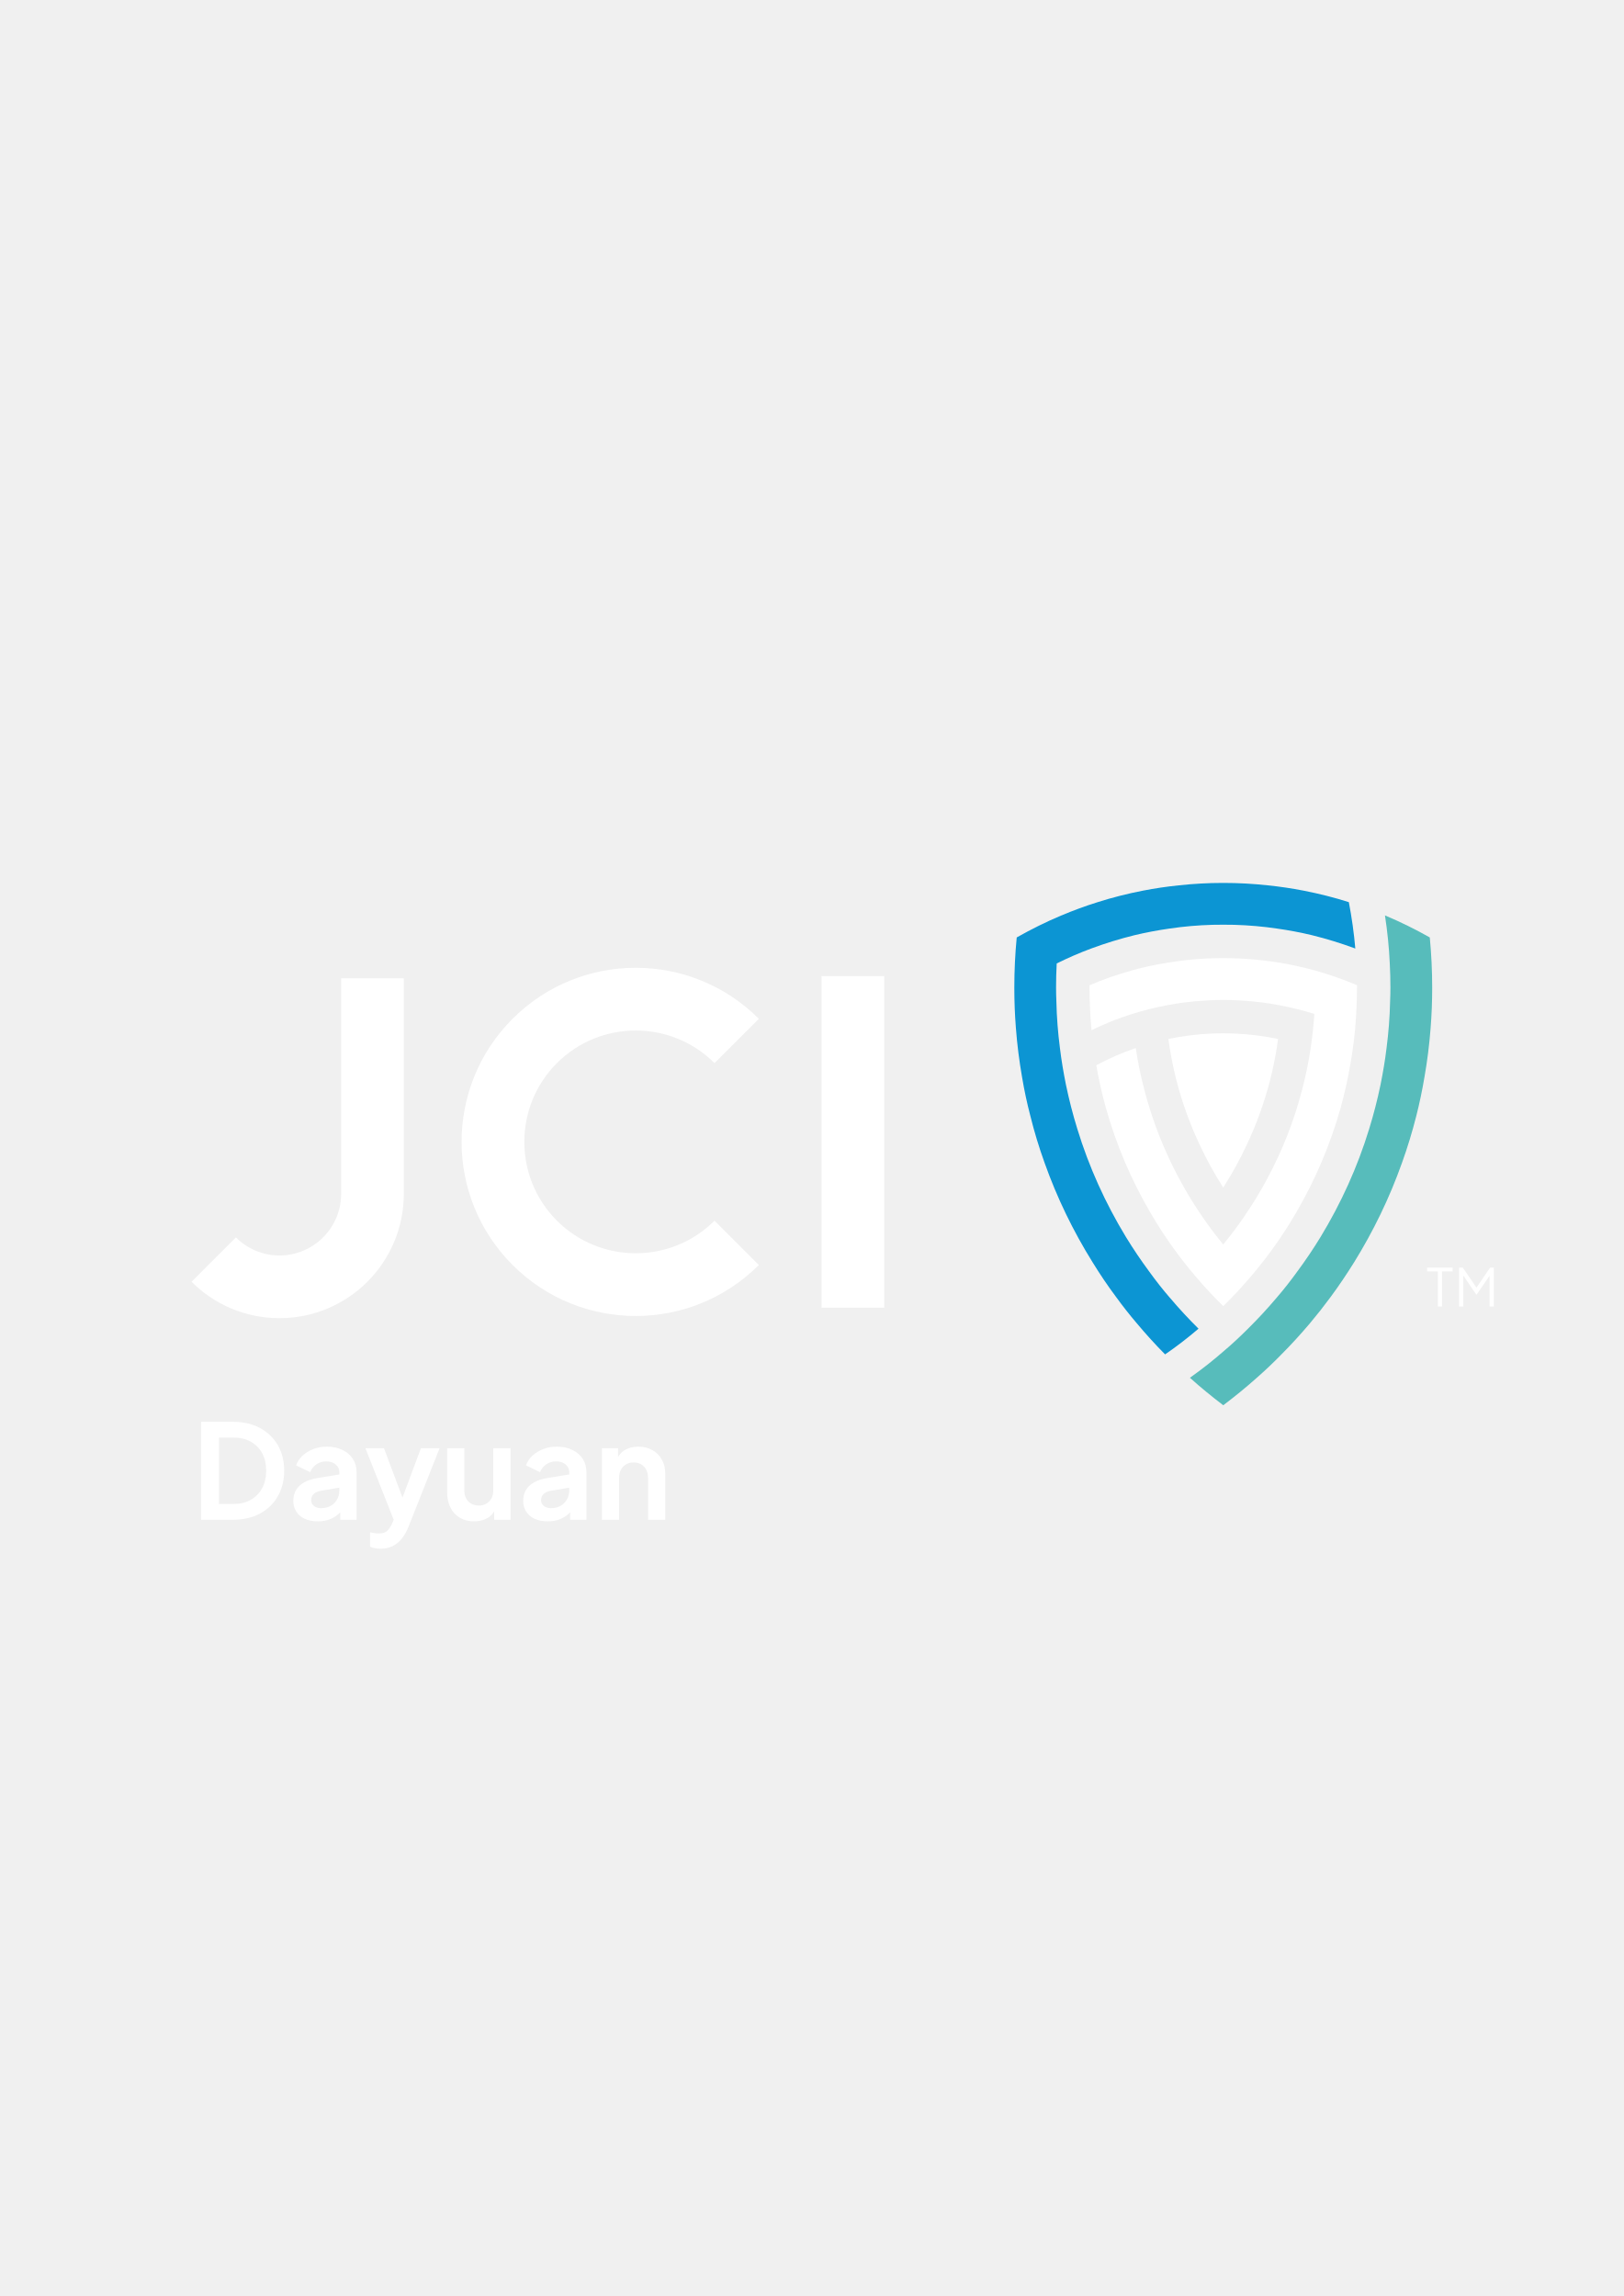
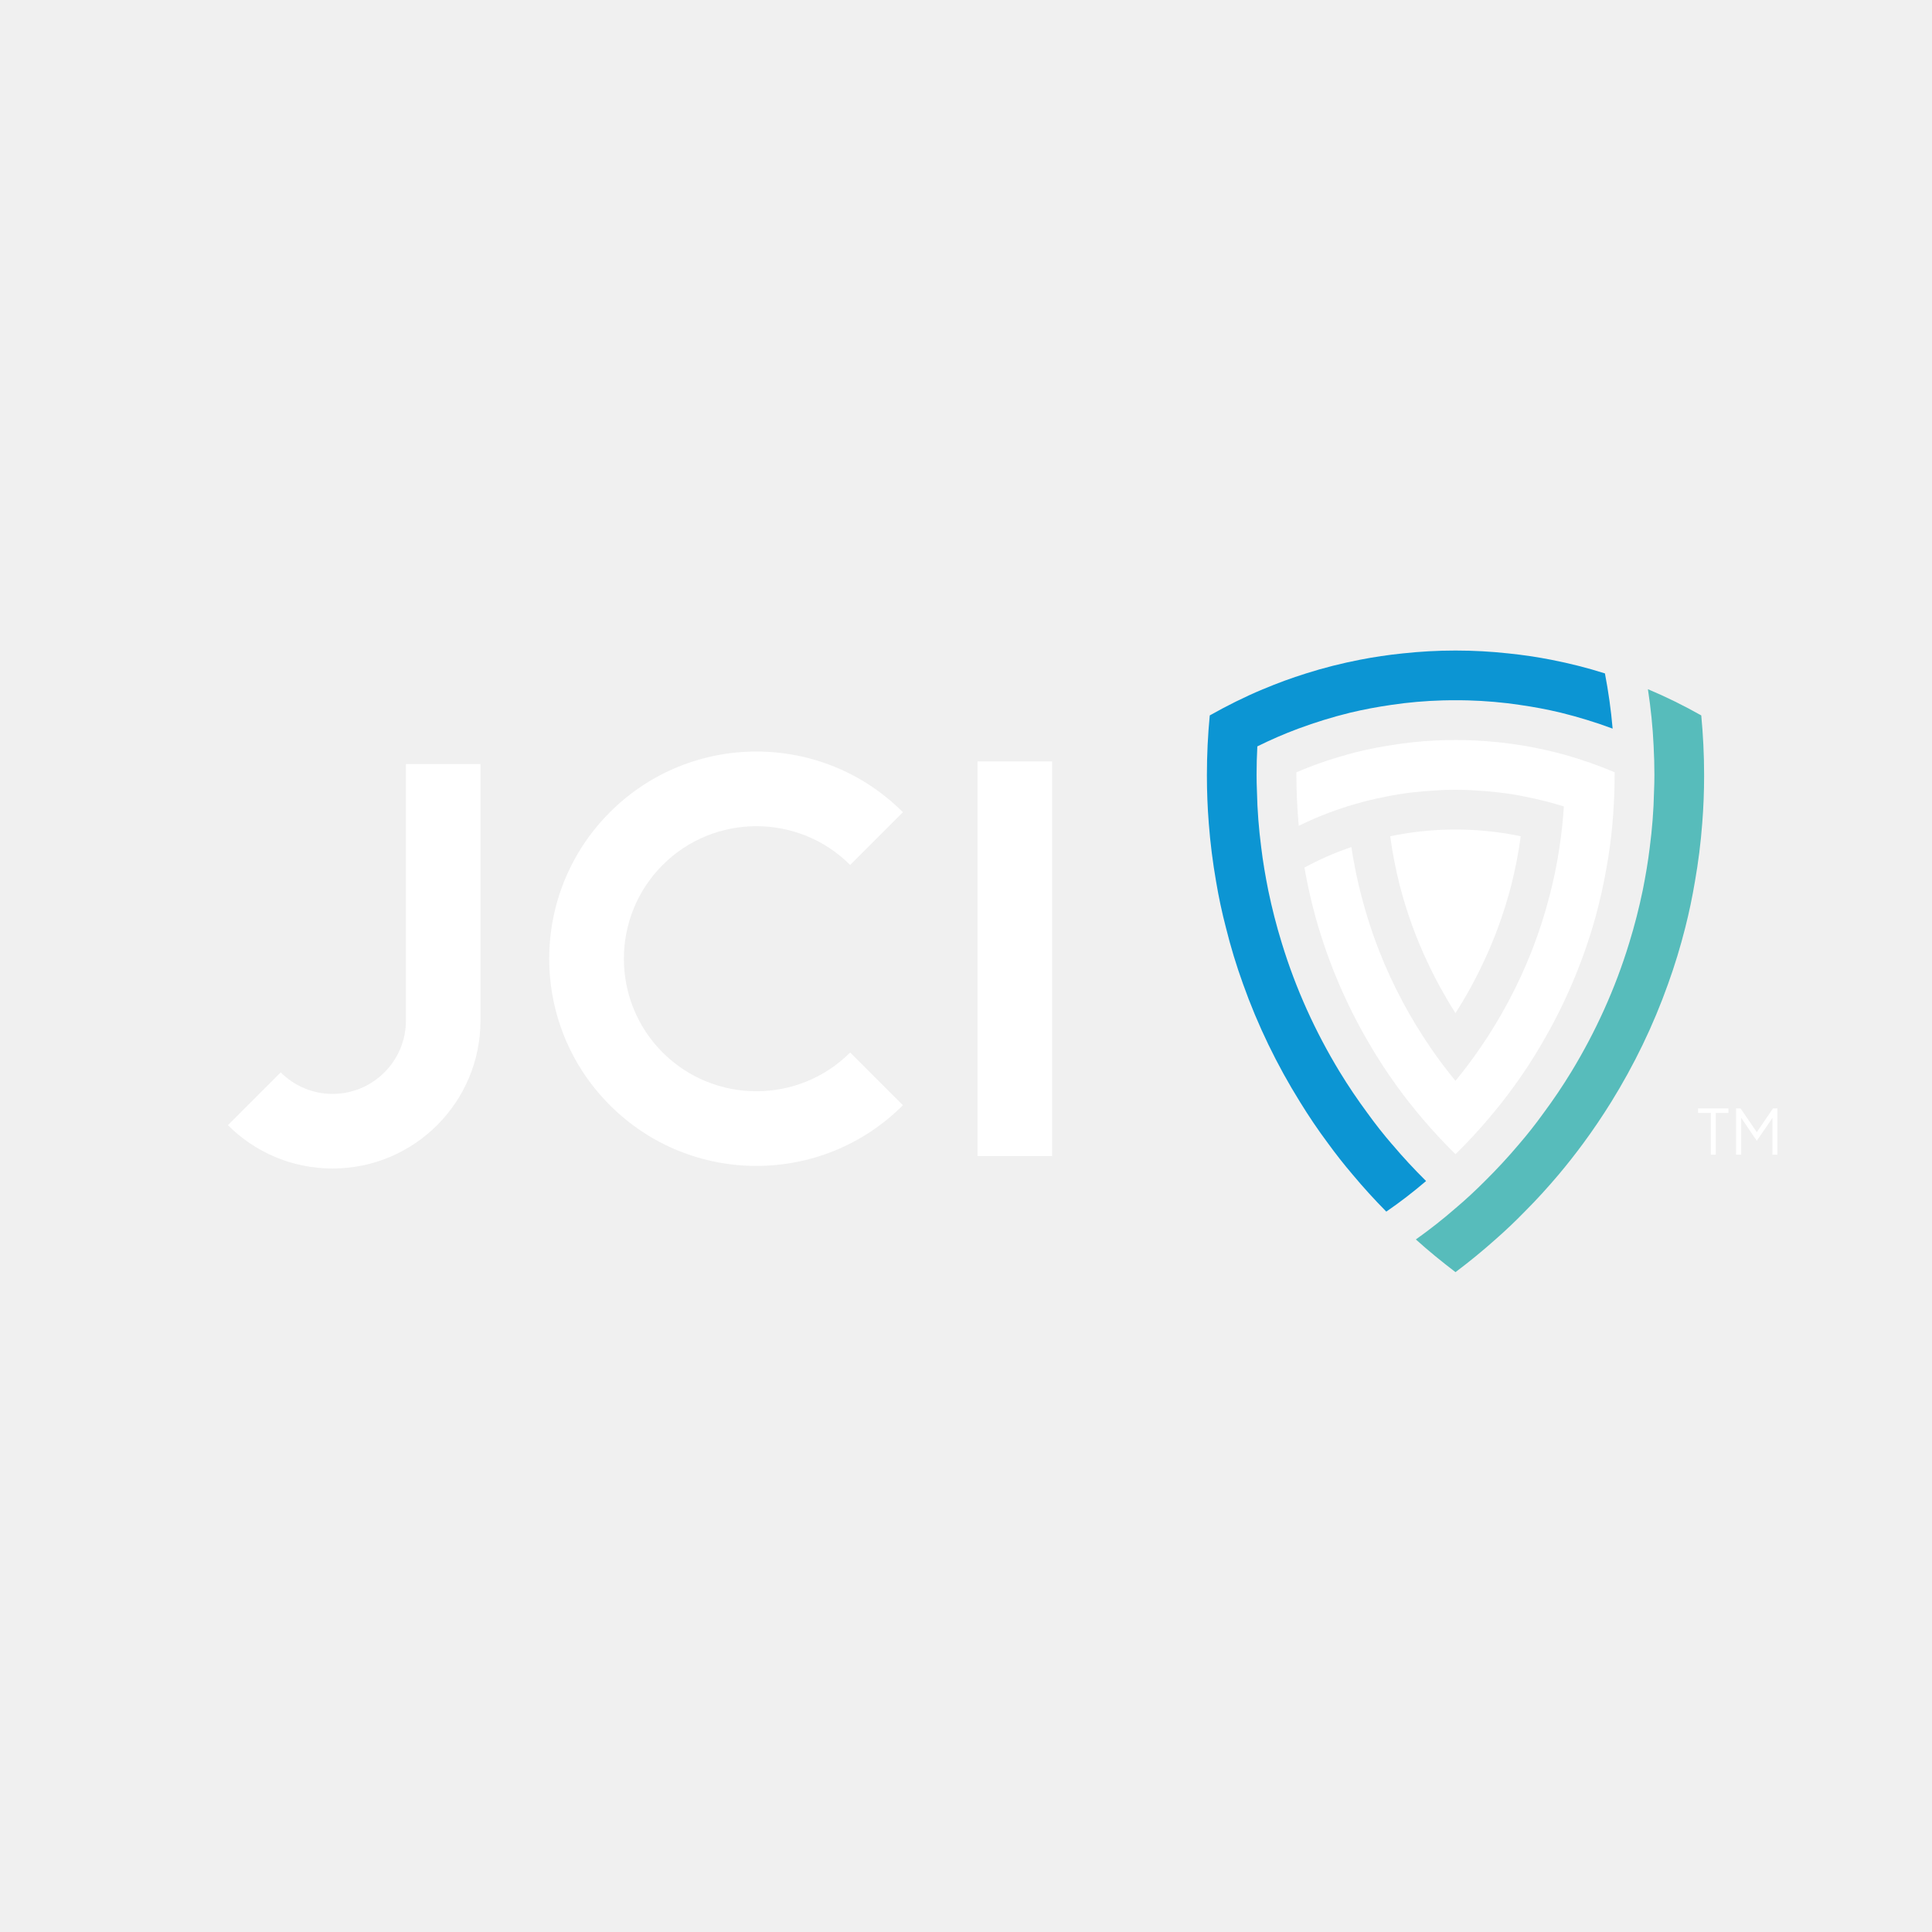
- <svg xmlns="http://www.w3.org/2000/svg" version="1.1" id="圖層_1" x="0px" y="0px" width="595.281px" height="841.891px" viewBox="0 0 595.281 841.891" enable-background="new 0 0 595.281 841.891" xml:space="preserve">
+ <svg xmlns="http://www.w3.org/2000/svg" version="1.1" id="圖層_1" x="0px" y="0px" width="595.281px" height="595.28px" viewBox="0 123.305 595.281 595.28" enable-background="new 0 123.305 595.281 595.28" xml:space="preserve">
  <g id="Logo_Centered">
    <g>
      <g>
        <path fill="#57BCBB" d="M524.181,343.738c-5.283-2.985-10.76-5.702-16.43-8.077c0.879,5.785,1.496,11.64,1.764,17.617v0.041     c0.152,2.91,0.234,5.819,0.234,8.729c0,1.723-0.041,3.445-0.117,5.168c-0.117,5.785-0.576,11.488-1.305,17.115     c-0.535,4.481-1.303,8.922-2.182,13.328c-1.146,5.518-2.525,10.911-4.172,16.237c-4.289,14.055-10.344,27.342-17.811,39.633     c-2.682,4.406-5.551,8.654-8.619,12.792c-2.375,3.294-4.9,6.513-7.584,9.615c-3.293,3.904-6.779,7.658-10.416,11.262     c-2.91,2.91-5.938,5.744-9.08,8.387c-3.904,3.41-8.01,6.622-12.217,9.614c3.906,3.521,8.002,6.856,12.217,10.075     c4.213-3.178,8.311-6.514,12.256-10.034c3.145-2.759,6.17-5.627,9.08-8.619c3.637-3.638,7.082-7.433,10.418-11.372     c2.643-3.143,5.168-6.354,7.625-9.69c3.025-4.097,5.861-8.311,8.578-12.676c7.049-11.371,12.984-23.587,17.541-36.421     c2.031-5.627,3.795-11.413,5.285-17.308c1.188-4.674,2.182-9.423,2.984-14.206c1.037-5.896,1.799-11.907,2.258-18.001     c0.385-4.825,0.576-9.725,0.576-14.632v-0.268c0-6.163-0.309-12.291-0.877-18.304L524.181,343.738z" />
        <path fill="#0C95D3" d="M428.96,475.937c-2.684-3.103-5.209-6.321-7.584-9.615c-3.061-4.138-5.936-8.386-8.619-12.792     c-7.467-12.291-13.52-25.578-17.809-39.633c-1.648-5.326-3.027-10.72-4.174-16.237c-0.879-4.406-1.646-8.847-2.182-13.328     c-0.729-5.627-1.188-11.337-1.305-17.115c-0.074-1.723-0.115-3.445-0.115-5.168c0-2.91,0.074-5.82,0.232-8.729v-0.041     c4.098-2.031,8.311-3.871,12.641-5.477c5.168-1.915,10.494-3.563,15.936-4.9c4.174-0.995,8.428-1.798,12.752-2.416     c5.174-0.769,10.418-1.229,15.783-1.379c1.305-0.041,2.643-0.041,3.947-0.041s2.643,0,3.945,0.041     c5.361,0.15,10.611,0.61,15.777,1.379c4.332,0.611,8.58,1.414,12.76,2.416c5.434,1.338,10.76,2.985,15.934,4.9     c-0.494-5.744-1.303-11.413-2.373-17.006c-5.402-1.723-10.92-3.103-16.588-4.214c-4.33-0.845-8.736-1.496-13.211-1.956     c-5.326-0.577-10.686-0.879-16.162-0.879h-0.15c-5.477,0-10.844,0.309-16.162,0.879c-4.482,0.46-8.887,1.111-13.211,1.956     c-5.668,1.111-11.188,2.491-16.588,4.214c-4.521,1.413-8.922,3.026-13.252,4.865h-0.041c-5.668,2.375-11.104,5.092-16.395,8.077     c-0.578,6.013-0.879,12.141-0.879,18.304v0.268c0,4.9,0.191,9.8,0.576,14.632c0.459,6.087,1.229,12.099,2.258,18.001     c0.803,4.79,1.799,9.498,3.027,14.172c1.453,5.895,3.219,11.68,5.25,17.308c4.557,12.827,10.492,25.043,17.582,36.421     c2.684,4.365,5.518,8.579,8.578,12.676c2.416,3.328,4.941,6.547,7.625,9.69c3.293,3.946,6.779,7.775,10.377,11.413     c4.254-2.91,8.352-6.088,12.256-9.423c-3.637-3.604-7.123-7.351-10.418-11.262H428.96z" />
        <path fill="#FFFFFF" d="M448.457,435.46c3.178-4.976,6.055-10.184,8.58-15.585c3.602-7.584,6.471-15.586,8.619-23.855     c1.229-4.9,2.223-9.917,2.91-15.05c-4.941-1.036-10-1.688-15.168-1.956c-1.646-0.075-3.293-0.117-4.941-0.117     c-1.646,0-3.293,0.042-4.941,0.117c-5.166,0.268-10.225,0.92-15.166,1.956c0.686,5.133,1.688,10.149,2.91,15.05     c2.148,8.27,5.016,16.278,8.619,23.855C442.404,425.276,445.281,430.484,448.457,435.46z" />
        <path fill="#FFFFFF" d="M416.402,384.298c-5.018,1.688-9.883,3.829-14.48,6.32c0.918,5.326,2.105,10.535,3.527,15.661     c3.828,13.63,9.381,26.58,16.395,38.528c2.643,4.557,5.518,8.963,8.578,13.177c2.416,3.369,4.982,6.588,7.625,9.725     c3.295,3.904,6.781,7.658,10.418,11.221c3.637-3.563,7.123-7.316,10.418-11.221c2.643-3.144,5.209-6.355,7.625-9.725     c3.066-4.214,5.936-8.62,8.578-13.177c7.006-11.948,12.564-24.892,16.395-38.528c1.414-5.133,2.602-10.342,3.521-15.661     c0.768-4.248,1.338-8.503,1.764-12.826v-0.041c0.459-5.168,0.727-10.418,0.727-15.702v-0.803     c-4.982-2.107-10.15-3.905-15.434-5.401c-4.063-1.112-8.236-2.031-12.449-2.759c-5.059-0.845-10.227-1.414-15.477-1.647     c-1.873-0.075-3.754-0.116-5.668-0.116s-3.795,0.041-5.668,0.116c-5.25,0.227-10.418,0.804-15.477,1.682     c-4.256,0.687-8.387,1.605-12.449,2.718v0.041c-5.326,1.455-10.459,3.253-15.434,5.401v0.769c0,5.284,0.268,10.534,0.727,15.702     c4.75-2.334,9.732-4.331,14.898-5.971c3.947-1.229,8.002-2.258,12.141-3.061c4.941-0.995,10.033-1.606,15.242-1.874     c1.99-0.151,3.98-0.192,6.012-0.192s4.021,0.041,6.012,0.192c5.209,0.268,10.303,0.879,15.244,1.874     c4.137,0.803,8.193,1.839,12.139,3.061c-0.268,4.214-0.727,8.386-1.338,12.483v0.041c-0.768,5.168-1.797,10.185-3.102,15.126     c-2.951,11.488-7.281,22.441-12.758,32.667c-2.602,4.865-5.477,9.573-8.578,14.089c-2.375,3.486-4.941,6.856-7.625,10.15     c-2.684-3.294-5.25-6.664-7.625-10.15c-3.102-4.516-5.977-9.23-8.578-14.089c-5.477-10.226-9.807-21.179-12.758-32.667     c-1.305-4.941-2.334-9.958-3.102-15.126L416.402,384.298z" />
      </g>
      <g>
        <rect x="301.189" y="357.903" fill="#FFFFFF" width="22.982" height="121.596" />
        <path fill="#FFFFFF" d="M125.075,358.706v79.04c0,12.463-10.15,22.612-22.613,22.612c-6.238,0-11.873-2.539-15.977-6.636     L70.22,469.987c8.249,8.249,19.648,13.354,32.235,13.354s23.985-5.105,32.234-13.354s13.355-19.648,13.355-32.234v-79.04h-22.983     L125.075,358.706z" />
        <path fill="#FFFFFF" d="M204.175,447.594c-15.928-15.929-15.928-41.85,0-57.778c15.929-15.929,41.85-15.929,57.778,0l0,0     l16.251-16.251l0,0c-24.933-24.933-65.348-24.933-90.28,0s-24.933,65.348,0,90.28s65.348,24.933,90.28,0l-16.251-16.251     C246.025,463.522,220.104,463.522,204.175,447.594L204.175,447.594z" />
      </g>
    </g>
    <g>
      <path fill="#FFFFFF" d="M523.201,464.819v1.394h3.932v12.867h1.523v-12.867h3.898v-1.394h-9.348H523.201z" />
      <polygon fill="#FFFFFF" points="547.666,464.819 547.666,479.08 546.115,479.08 546.115,467.77 541.359,474.709 541.228,474.709     536.48,467.722 536.48,479.08 534.908,479.08 534.908,464.819 536.287,464.819 541.298,472.142 546.3,464.819   " />
    </g>
  </g>
-   <g>
-     <path fill="#FFFFFF" d="M85.428,557.261H73.713v-35.92h11.715c3.797,0,7.101,0.764,9.91,2.292c2.813,1.528,4.991,3.633,6.533,6.313   c1.546,2.686,2.32,5.797,2.32,9.334l0,0c0,3.504-0.773,6.613-2.32,9.326c-1.542,2.718-3.72,4.841-6.533,6.369   C92.529,556.5,89.226,557.261,85.428,557.261L85.428,557.261z M80.274,527.127v24.35h5.305c2.443,0,4.555-0.506,6.334-1.517   c1.784-1.012,3.175-2.425,4.173-4.241c0.997-1.816,1.496-3.963,1.496-6.438l0,0c0-2.508-0.499-4.662-1.496-6.465   c-0.998-1.798-2.389-3.196-4.173-4.193c-1.78-0.997-3.891-1.496-6.334-1.496l0,0H80.274z M116.544,557.844L116.544,557.844   c-1.83,0-3.42-0.307-4.77-0.919c-1.35-0.609-2.395-1.485-3.136-2.629c-0.741-1.14-1.112-2.464-1.112-3.974l0,0   c0-1.445,0.323-2.74,0.968-3.885c0.641-1.139,1.638-2.095,2.992-2.868c1.35-0.773,3.052-1.32,5.106-1.641l0,0l8.585-1.399v4.824   l-7.377,1.256c-1.254,0.225-2.187,0.625-2.8,1.201c-0.608,0.581-0.913,1.338-0.913,2.271l0,0c0,0.896,0.345,1.61,1.036,2.142   c0.691,0.53,1.551,0.796,2.581,0.796l0,0c1.318,0,2.482-0.281,3.493-0.845c1.016-0.563,1.805-1.343,2.368-2.34   c0.563-0.993,0.844-2.084,0.844-3.273l0,0v-6.753c0-1.126-0.444-2.065-1.332-2.82c-0.883-0.755-2.047-1.133-3.493-1.133l0,0   c-1.35,0-2.546,0.361-3.589,1.084c-1.047,0.724-1.812,1.68-2.292,2.869l0,0l-5.161-2.505c0.513-1.382,1.325-2.581,2.437-3.597   c1.107-1.011,2.416-1.805,3.925-2.381c1.515-0.581,3.155-0.872,4.921-0.872l0,0c2.155,0,4.051,0.394,5.689,1.181   c1.638,0.787,2.917,1.881,3.836,3.28c0.915,1.4,1.373,3.031,1.373,4.894l0,0v17.452h-5.978v-4.481l1.345-0.097   c-0.672,1.126-1.476,2.066-2.409,2.821c-0.934,0.755-1.995,1.333-3.185,1.736C119.308,557.643,117.99,557.844,116.544,557.844z    M139.562,567.871L139.562,567.871c-0.709,0-1.4-0.055-2.072-0.164c-0.677-0.114-1.288-0.316-1.833-0.604l0,0v-5.257   c0.417,0.097,0.922,0.192,1.517,0.288c0.595,0.097,1.148,0.145,1.661,0.145l0,0c1.451,0,2.505-0.329,3.164-0.988   s1.244-1.535,1.757-2.629l0,0l1.736-4.049l-0.096,5.306l-11.427-28.886h6.794l8.009,21.315h-2.416l7.961-21.315h6.842   l-11.426,28.886c-0.673,1.67-1.492,3.1-2.457,4.289s-2.082,2.098-3.349,2.725C142.655,567.557,141.2,567.871,139.562,567.871z    M173.808,557.844L173.808,557.844c-2.022,0-3.781-0.45-5.277-1.352s-2.638-2.155-3.425-3.761c-0.787-1.606-1.18-3.486-1.18-5.642   l0,0v-16.059h6.313v15.53c0,1.094,0.217,2.05,0.652,2.868c0.435,0.819,1.062,1.462,1.881,1.929c0.819,0.467,1.743,0.7,2.772,0.7   l0,0c1.029,0,1.947-0.233,2.752-0.7c0.801-0.467,1.427-1.118,1.88-1.956c0.448-0.832,0.672-1.827,0.672-2.985l0,0v-15.386h6.314   v26.229h-5.978v-5.154l0.535,0.913c-0.613,1.605-1.62,2.812-3.02,3.616C177.305,557.442,175.674,557.844,173.808,557.844z    M200.827,557.844L200.827,557.844c-1.835,0-3.427-0.307-4.777-0.919c-1.35-0.609-2.393-1.485-3.129-2.629   c-0.741-1.14-1.112-2.464-1.112-3.974l0,0c0-1.445,0.323-2.74,0.968-3.885c0.641-1.139,1.636-2.095,2.985-2.868   s3.054-1.32,5.113-1.641l0,0l8.585-1.399v4.824l-7.377,1.256c-1.254,0.225-2.187,0.625-2.8,1.201   c-0.608,0.581-0.913,1.338-0.913,2.271l0,0c0,0.896,0.345,1.61,1.036,2.142c0.691,0.53,1.549,0.796,2.574,0.796l0,0   c1.322,0,2.489-0.281,3.5-0.845c1.011-0.563,1.798-1.343,2.361-2.34c0.563-0.993,0.844-2.084,0.844-3.273l0,0v-6.753   c0-1.126-0.442-2.065-1.325-2.82s-2.047-1.133-3.493-1.133l0,0c-1.354,0-2.553,0.361-3.596,1.084   c-1.043,0.724-1.807,1.68-2.292,2.869l0,0l-5.154-2.505c0.513-1.382,1.322-2.581,2.43-3.597c1.112-1.011,2.422-1.805,3.932-2.381   c1.51-0.581,3.15-0.872,4.921-0.872l0,0c2.15,0,4.047,0.394,5.689,1.181c1.638,0.787,2.914,1.881,3.829,3.28   c0.915,1.4,1.373,3.031,1.373,4.894l0,0v17.452h-5.978v-4.481l1.352-0.097c-0.677,1.126-1.48,2.066-2.409,2.821   c-0.934,0.755-1.995,1.333-3.185,1.736C203.59,557.643,202.272,557.844,200.827,557.844z M226.974,557.261h-6.313v-26.229h5.929   v5.16l-0.48-0.912c0.609-1.579,1.613-2.777,3.013-3.597c1.396-0.818,3.027-1.229,4.894-1.229l0,0c1.926,0,3.637,0.419,5.133,1.256   c1.496,0.833,2.661,1.997,3.493,3.493c0.837,1.496,1.256,3.224,1.256,5.182l0,0v16.876h-6.314v-15.38   c0-1.157-0.226-2.152-0.679-2.985c-0.448-0.837-1.066-1.489-1.853-1.956s-1.711-0.699-2.772-0.699l0,0   c-1.029,0-1.947,0.232-2.752,0.699c-0.801,0.467-1.428,1.119-1.88,1.956c-0.449,0.833-0.673,1.828-0.673,2.985l0,0V557.261z" />
-   </g>
</svg>
